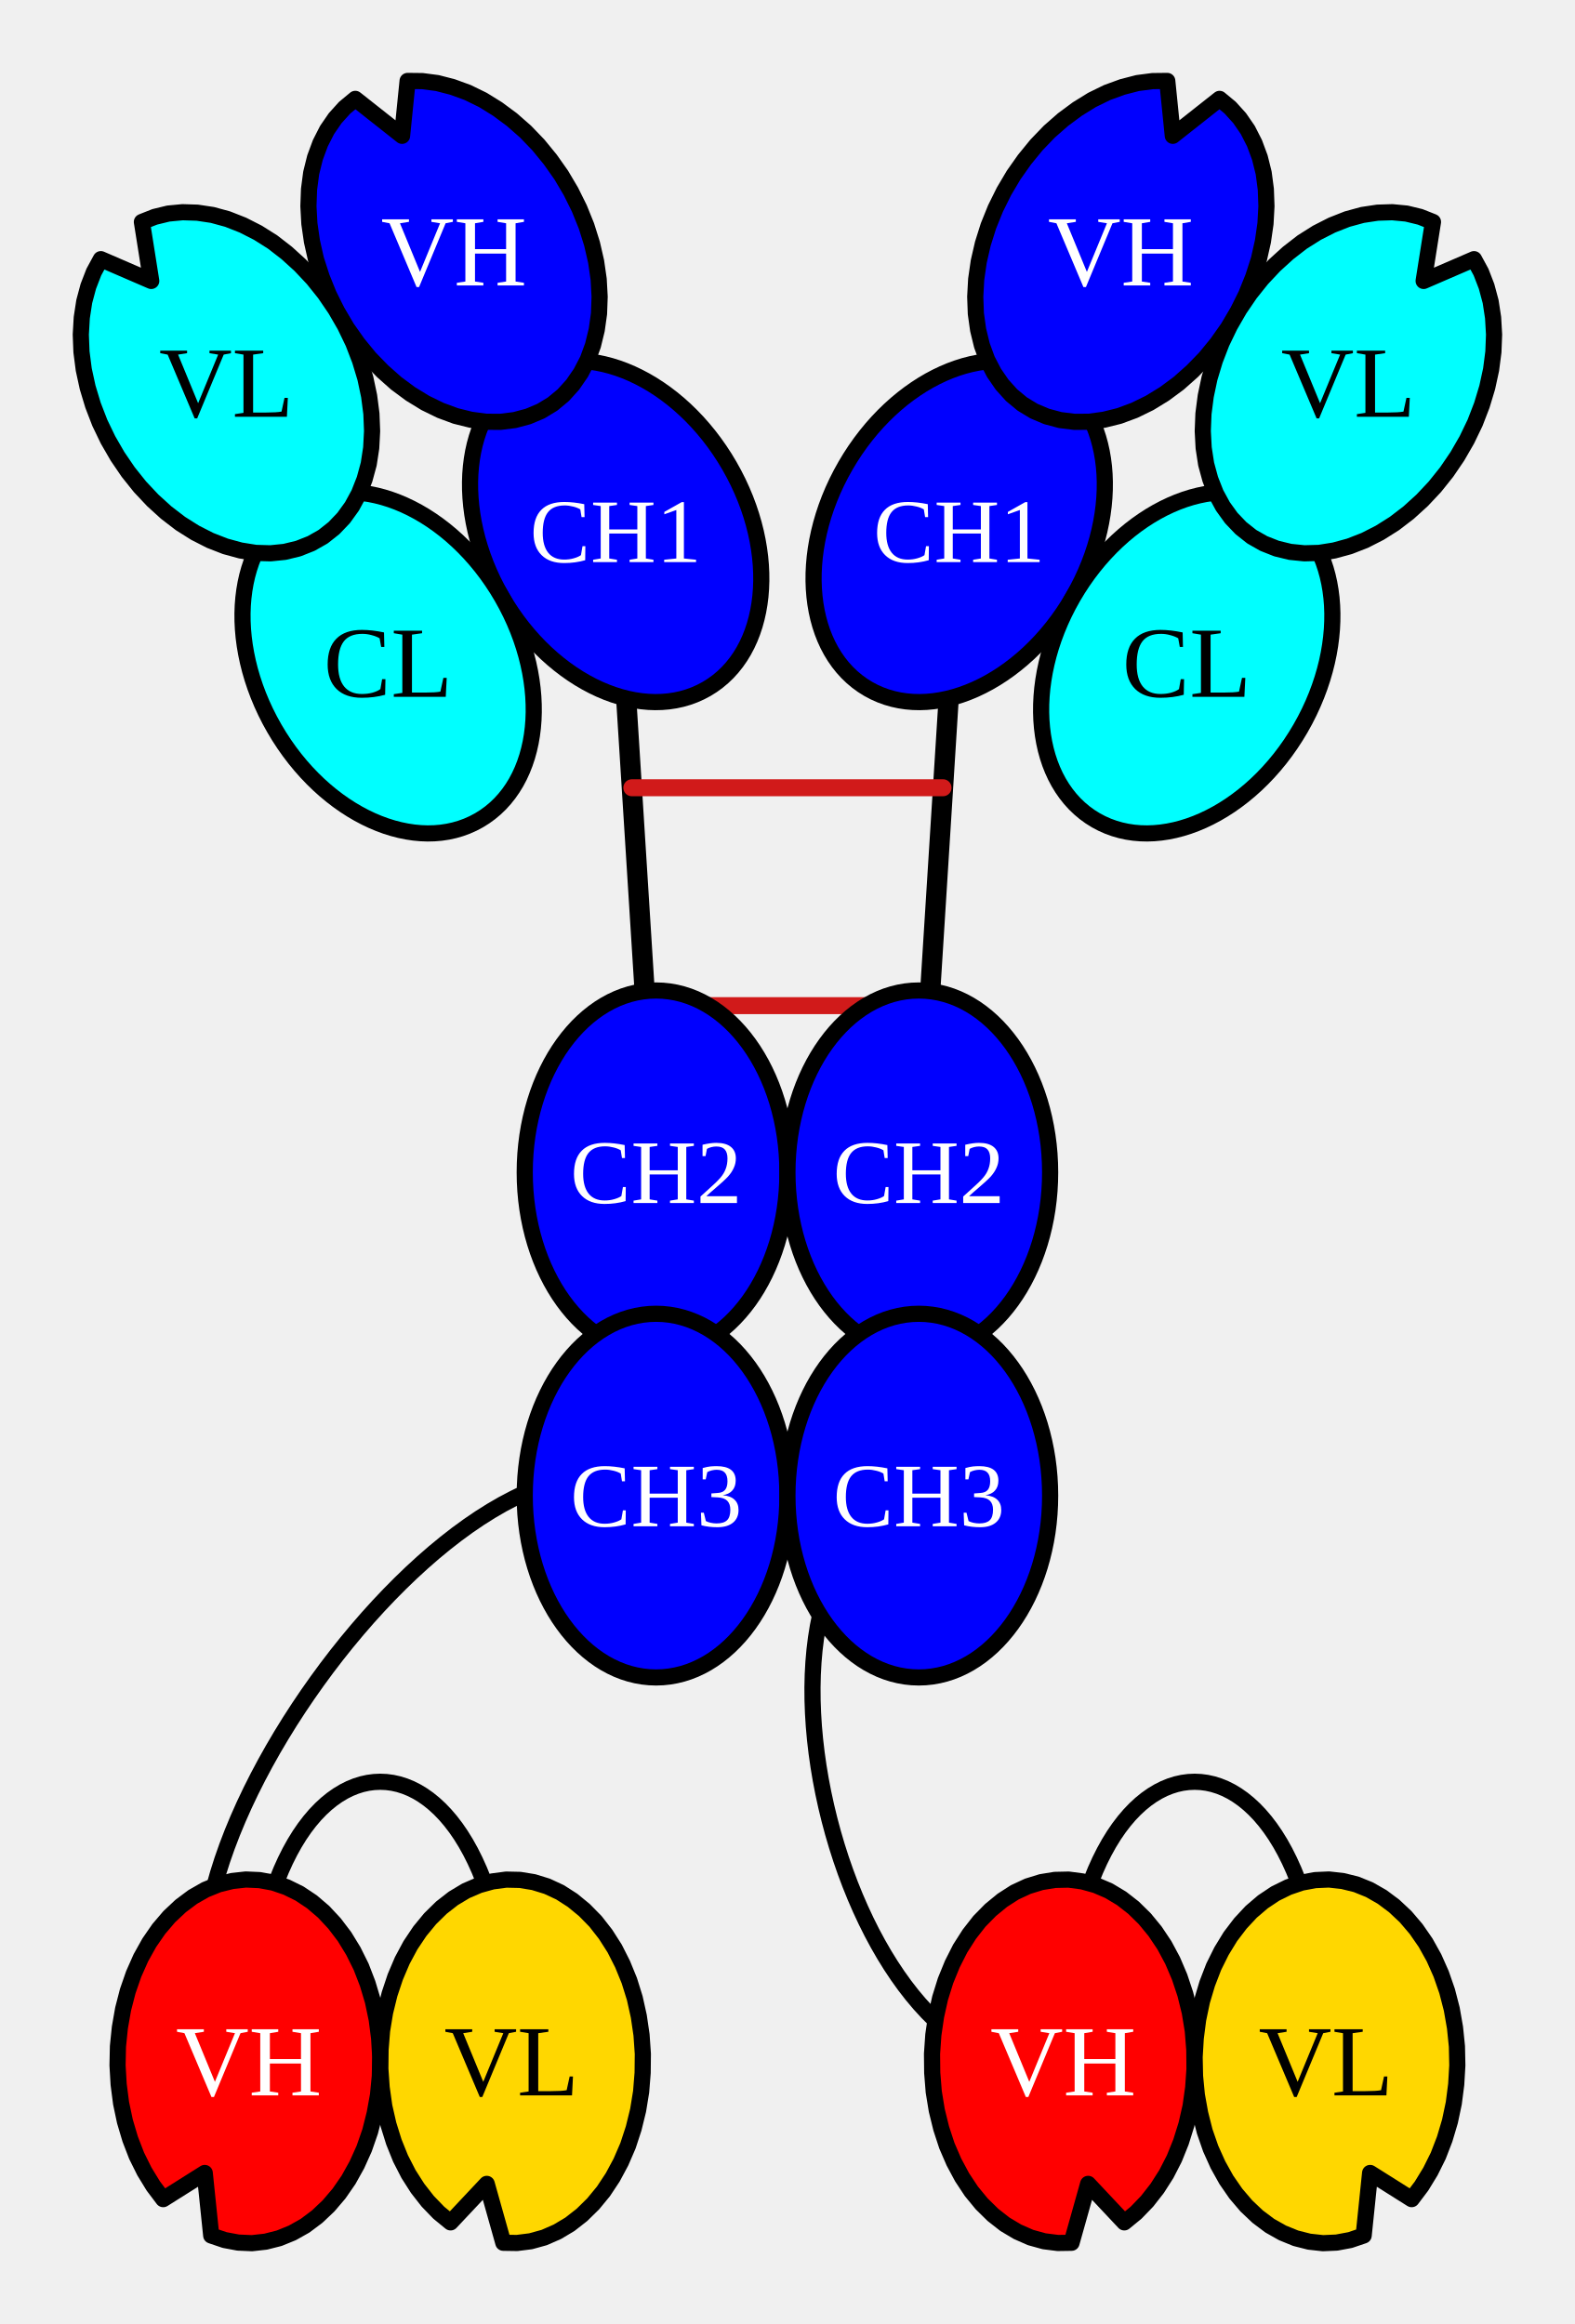
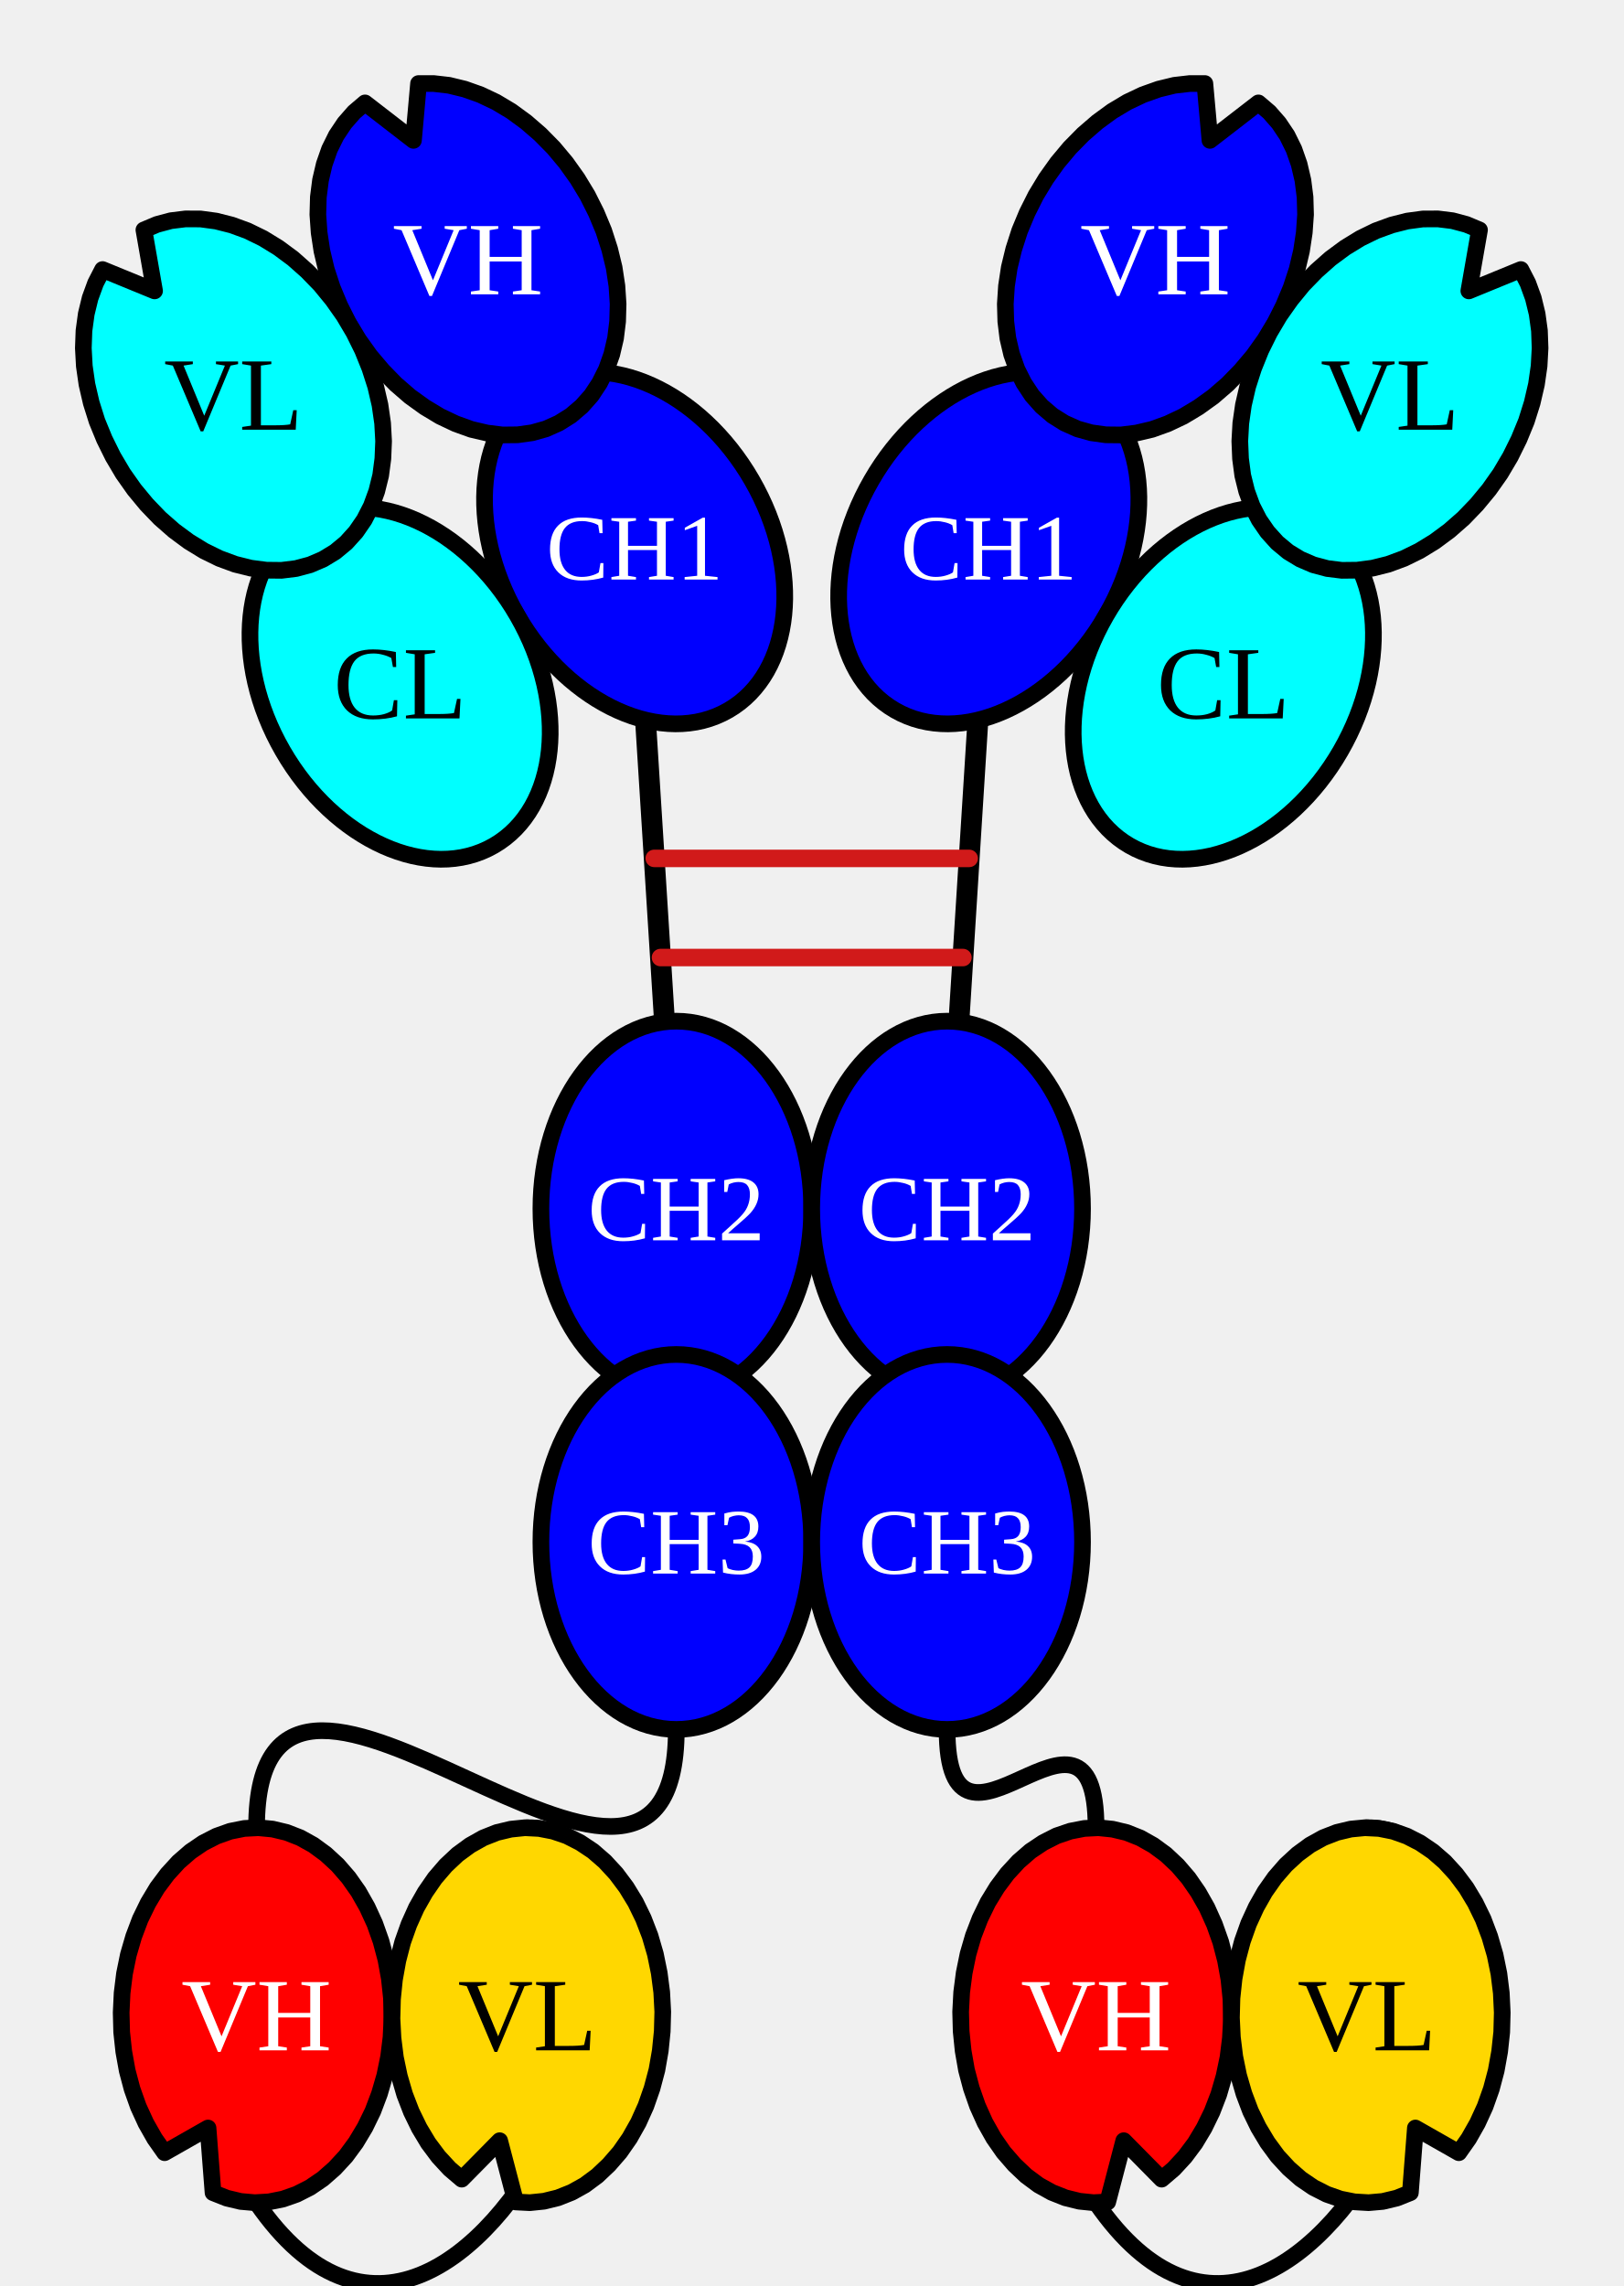
- <svg xmlns="http://www.w3.org/2000/svg" width="233.79" height="345.07" viewBox="0 0 233.79 345.07">
+ <svg xmlns="http://www.w3.org/2000/svg" width="233.79" height="329.23" viewBox="0 0 233.79 329.23">
  <g transform="translate(116.9,123.07) scale(1.5)">
    <line x1="-17" y1="-29.44" x2="-13" y2="34" stroke="#000000" stroke-width="2" stroke-linecap="round" />
    <line x1="17" y1="-29.44" x2="13" y2="34" stroke="#000000" stroke-width="2" stroke-linecap="round" />
-     <path d="M -13 66 C -30.86 53.15 -71.16 109.15 -53.3 122" fill="none" stroke="#000000" stroke-width="1.6" stroke-linecap="round" />
-     <path d="M -53.3 122 C -53.3 85.1 -27.3 85.1 -27.3 122" fill="none" stroke="#000000" stroke-width="1.6" stroke-linecap="round" />
-     <path d="M 13 66 C -8.32 71.44 5.98 127.44 27.3 122" fill="none" stroke="#000000" stroke-width="1.6" stroke-linecap="round" />
-     <path d="M 27.3 122 C 27.3 85.1 53.3 85.1 53.3 122" fill="none" stroke="#000000" stroke-width="1.6" stroke-linecap="round" />
-     <line x1="-15.4" y1="-4.07" x2="15.4" y2="-4.07" stroke="#D11A1A" stroke-width="1.68" stroke-linecap="round" />
-     <line x1="-14.04" y1="17.5" x2="14.04" y2="17.5" stroke="#D11A1A" stroke-width="1.68" stroke-linecap="round" />
+     <path d="M -13 84 C -13 111.89 -53.3 65.55 -53.3 93.44" fill="none" stroke="#000000" stroke-width="1.6" stroke-linecap="round" />
+     <path d="M -53.3 129.44 C -32.68 159.29 -6.68 93.37 -27.3 93.44" fill="none" stroke="#000000" stroke-width="1.6" stroke-linecap="round" />
+     <path d="M 13 84 C 13 99.93 27.3 77.52 27.3 93.44" fill="none" stroke="#000000" stroke-width="1.6" stroke-linecap="round" />
+     <path d="M 27.3 129.44 C 47.92 159.29 73.92 93.37 53.3 93.44" fill="none" stroke="#000000" stroke-width="1.6" stroke-linecap="round" />
+     <line x1="-15.12" y1="0.37" x2="15.12" y2="0.37" stroke="#D11A1A" stroke-width="1.68" stroke-linecap="round" />
+     <line x1="-14.52" y1="9.89" x2="14.52" y2="9.89" stroke="#D11A1A" stroke-width="1.68" stroke-linecap="round" />
    <g transform="translate(-13,34) rotate(0)">
      <ellipse rx="13" ry="18" fill="#0000FF" stroke="#000000" stroke-width="1.6" />
      <text x="0" y="0" font-size="9" font-family="'Times New Roman', Times, serif" fill="#FFFFFF" text-anchor="middle" dominant-baseline="central" transform="rotate(0 0 0)">CH2</text>
    </g>
    <g transform="translate(13,34) rotate(0)">
      <ellipse rx="13" ry="18" fill="#0000FF" stroke="#000000" stroke-width="1.6" />
      <text x="0" y="0" font-size="9" font-family="'Times New Roman', Times, serif" fill="#FFFFFF" text-anchor="middle" dominant-baseline="central" transform="rotate(0 0 0)">CH2</text>
    </g>
    <g transform="translate(-13,66) rotate(0)">
      <ellipse rx="13" ry="18" fill="#0000FF" stroke="#000000" stroke-width="1.6" />
      <text x="0" y="0" font-size="9" font-family="'Times New Roman', Times, serif" fill="#FFFFFF" text-anchor="middle" dominant-baseline="central" transform="rotate(0 0 0)">CH3</text>
    </g>
    <g transform="translate(13,66) rotate(0)">
      <ellipse rx="13" ry="18" fill="#0000FF" stroke="#000000" stroke-width="1.6" />
      <text x="0" y="0" font-size="9" font-family="'Times New Roman', Times, serif" fill="#FFFFFF" text-anchor="middle" dominant-baseline="central" transform="rotate(0 0 0)">CH3</text>
    </g>
-     <g transform="translate(-53.3,122) rotate(0)">
-       <path d="M -8.48 13.64 L -9.46 12.34 L -10.34 10.9 L -11.11 9.35 L -11.75 7.69 L -12.27 5.94 L -12.65 4.14 L -12.89 2.28 L -13 0.4 L -12.96 -1.48 L -12.77 -3.34 L -12.45 -5.17 L -11.99 -6.95 L -11.4 -8.65 L -10.69 -10.25 L -9.86 -11.74 L -8.92 -13.1 L -7.88 -14.32 L -6.75 -15.38 L -5.56 -16.27 L -4.3 -16.99 L -2.99 -17.52 L -1.65 -17.85 L -0.3 -18 L 1.06 -17.94 L 2.41 -17.69 L 3.73 -17.24 L 5.01 -16.61 L 6.24 -15.79 L 7.4 -14.8 L 8.47 -13.65 L 9.46 -12.35 L 10.34 -10.91 L 11.11 -9.36 L 11.75 -7.7 L 12.27 -5.96 L 12.65 -4.15 L 12.89 -2.29 L 13 -0.42 L 12.96 1.47 L 12.78 3.33 L 12.45 5.16 L 12 6.94 L 11.41 8.64 L 10.69 10.24 L 9.86 11.73 L 8.92 13.09 L 7.88 14.31 L 6.76 15.37 L 5.56 16.27 L 4.3 16.98 L 3 17.51 L 1.66 17.85 L 0.3 18 L -1.06 17.94 L -2.4 17.69 L -3.73 17.24 L -4.37 11.05 Z" fill="#FF0000" stroke="#000000" stroke-width="1.6" stroke-linejoin="round" />
+     <g transform="translate(-53.3,111.44) rotate(0)">
+       <path d="M -8.83 13.2 L -9.78 11.85 L -10.62 10.37 L -11.35 8.78 L -11.95 7.09 L -12.42 5.32 L -12.75 3.49 L -12.95 1.63 L -13 -0.25 L -12.91 -2.13 L -12.68 -3.99 L -12.31 -5.8 L -11.8 -7.55 L -11.17 -9.22 L -10.41 -10.78 L -9.54 -12.23 L -8.56 -13.54 L -7.49 -14.71 L -6.34 -15.71 L -5.12 -16.54 L -3.85 -17.19 L -2.53 -17.66 L -1.18 -17.93 L 0.18 -18 L 1.54 -17.87 L 2.88 -17.55 L 4.19 -17.04 L 5.45 -16.34 L 6.65 -15.46 L 7.78 -14.42 L 8.83 -13.21 L 9.78 -11.86 L 10.62 -10.38 L 11.35 -8.79 L 11.95 -7.1 L 12.42 -5.33 L 12.75 -3.51 L 12.95 -1.64 L 13 0.24 L 12.91 2.12 L 12.68 3.98 L 12.31 5.79 L 11.8 7.54 L 11.17 9.21 L 10.41 10.77 L 9.54 12.22 L 8.57 13.54 L 7.5 14.7 L 6.35 15.71 L 5.13 16.54 L 3.85 17.19 L 2.54 17.65 L 1.19 17.92 L -0.17 18 L -1.53 17.88 L -2.87 17.56 L -4.18 17.04 L -4.66 10.83 Z" fill="#FF0000" stroke="#000000" stroke-width="1.6" stroke-linejoin="round" />
      <text x="0" y="0" font-size="10" font-family="'Times New Roman', Times, serif" fill="#FFFFFF" text-anchor="middle" dominant-baseline="central" transform="rotate(0 0 0)">VH</text>
    </g>
-     <g transform="translate(-27.3,122) rotate(0)">
-       <path d="M -6.04 15.94 L -7.21 14.98 L -8.3 13.85 L -9.3 12.57 L -10.2 11.16 L -10.99 9.62 L -11.65 7.98 L -12.19 6.25 L -12.6 4.45 L -12.86 2.6 L -12.99 0.73 L -12.97 -1.15 L -12.82 -3.03 L -12.52 -4.86 L -12.08 -6.65 L -11.51 -8.36 L -10.82 -9.98 L -10.01 -11.49 L -9.08 -12.88 L -8.06 -14.12 L -6.95 -15.21 L -5.77 -16.13 L -4.52 -16.88 L -3.22 -17.44 L -1.89 -17.81 L -0.53 -17.99 L 0.83 -17.96 L 2.18 -17.74 L 3.51 -17.33 L 4.8 -16.73 L 6.03 -15.94 L 7.2 -14.98 L 8.3 -13.86 L 9.3 -12.58 L 10.2 -11.17 L 10.98 -9.63 L 11.65 -7.99 L 12.19 -6.26 L 12.59 -4.46 L 12.86 -2.62 L 12.99 -0.74 L 12.97 1.14 L 12.82 3.01 L 12.52 4.85 L 12.08 6.64 L 11.52 8.35 L 10.82 9.97 L 10.01 11.48 L 9.09 12.87 L 8.07 14.11 L 6.96 15.2 L 5.77 16.13 L 4.53 16.87 L 3.23 17.44 L 1.89 17.81 L 0.54 17.98 L -0.82 17.96 L -2.46 12.13 Z" fill="#FFD700" stroke="#000000" stroke-width="1.6" stroke-linejoin="round" />
+     <g transform="translate(-27.3,111.44) rotate(0)">
+       <path d="M -6.3 15.74 L -7.46 14.75 L -8.53 13.59 L -9.51 12.28 L -10.38 10.83 L -11.14 9.27 L -11.78 7.61 L -12.29 5.86 L -12.67 4.05 L -12.9 2.2 L -13 0.32 L -12.95 -1.56 L -12.76 -3.43 L -12.43 -5.26 L -11.97 -7.03 L -11.37 -8.72 L -10.65 -10.32 L -9.81 -11.8 L -8.87 -13.16 L -7.83 -14.37 L -6.7 -15.43 L -5.5 -16.31 L -4.24 -17.02 L -2.93 -17.54 L -1.59 -17.86 L -0.23 -18 L 1.13 -17.93 L 2.47 -17.67 L 3.79 -17.22 L 5.07 -16.57 L 6.3 -15.75 L 7.45 -14.75 L 8.52 -13.59 L 9.5 -12.28 L 10.38 -10.84 L 11.14 -9.28 L 11.78 -7.62 L 12.29 -5.87 L 12.66 -4.06 L 12.9 -2.21 L 13 -0.33 L 12.95 1.55 L 12.76 3.42 L 12.44 5.25 L 11.97 7.02 L 11.38 8.71 L 10.66 10.31 L 9.82 11.8 L 8.88 13.15 L 7.83 14.36 L 6.71 15.42 L 5.51 16.31 L 4.25 17.01 L 2.94 17.53 L 1.6 17.86 L 0.24 18 L -1.12 17.93 L -2.66 12.05 Z" fill="#FFD700" stroke="#000000" stroke-width="1.6" stroke-linejoin="round" />
      <text x="0" y="0" font-size="10" font-family="'Times New Roman', Times, serif" fill="#000000" text-anchor="middle" dominant-baseline="central" transform="rotate(0 0 0)">VL</text>
    </g>
-     <g transform="translate(27.3,122) rotate(0)">
-       <path d="M 0.82 17.96 L -0.54 17.98 L -1.89 17.81 L -3.23 17.44 L -4.53 16.87 L -5.77 16.13 L -6.96 15.2 L -8.07 14.11 L -9.09 12.87 L -10.01 11.48 L -10.82 9.97 L -11.52 8.35 L -12.08 6.64 L -12.52 4.85 L -12.82 3.01 L -12.97 1.14 L -12.99 -0.74 L -12.86 -2.62 L -12.59 -4.46 L -12.19 -6.26 L -11.65 -7.99 L -10.98 -9.63 L -10.2 -11.17 L -9.3 -12.58 L -8.3 -13.86 L -7.2 -14.98 L -6.03 -15.94 L -4.8 -16.73 L -3.51 -17.33 L -2.18 -17.74 L -0.83 -17.96 L 0.53 -17.99 L 1.89 -17.81 L 3.22 -17.44 L 4.52 -16.88 L 5.77 -16.13 L 6.95 -15.21 L 8.06 -14.12 L 9.08 -12.88 L 10.01 -11.49 L 10.82 -9.98 L 11.51 -8.36 L 12.08 -6.65 L 12.52 -4.86 L 12.82 -3.03 L 12.97 -1.15 L 12.99 0.73 L 12.86 2.6 L 12.6 4.45 L 12.19 6.25 L 11.65 7.98 L 10.99 9.62 L 10.2 11.16 L 9.3 12.57 L 8.3 13.85 L 7.21 14.98 L 6.04 15.94 L 2.46 12.13 Z" fill="#FF0000" stroke="#000000" stroke-width="1.6" stroke-linejoin="round" />
+     <g transform="translate(27.3,111.44) rotate(0)">
+       <path d="M 1.12 17.93 L -0.24 18 L -1.6 17.86 L -2.94 17.53 L -4.25 17.01 L -5.51 16.31 L -6.71 15.42 L -7.83 14.36 L -8.88 13.15 L -9.82 11.8 L -10.66 10.31 L -11.38 8.71 L -11.97 7.02 L -12.44 5.25 L -12.76 3.42 L -12.95 1.55 L -13 -0.33 L -12.9 -2.21 L -12.66 -4.06 L -12.29 -5.87 L -11.78 -7.62 L -11.14 -9.28 L -10.38 -10.84 L -9.5 -12.28 L -8.52 -13.59 L -7.45 -14.75 L -6.3 -15.75 L -5.07 -16.57 L -3.79 -17.22 L -2.47 -17.67 L -1.13 -17.93 L 0.23 -18 L 1.59 -17.86 L 2.93 -17.54 L 4.24 -17.02 L 5.5 -16.31 L 6.7 -15.43 L 7.83 -14.37 L 8.87 -13.16 L 9.81 -11.8 L 10.65 -10.32 L 11.37 -8.72 L 11.97 -7.03 L 12.43 -5.26 L 12.76 -3.43 L 12.95 -1.56 L 13 0.32 L 12.9 2.2 L 12.67 4.05 L 12.29 5.86 L 11.78 7.61 L 11.14 9.27 L 10.38 10.83 L 9.51 12.28 L 8.53 13.59 L 7.46 14.75 L 6.3 15.74 L 2.66 12.05 Z" fill="#FF0000" stroke="#000000" stroke-width="1.6" stroke-linejoin="round" />
      <text x="0" y="0" font-size="10" font-family="'Times New Roman', Times, serif" fill="#FFFFFF" text-anchor="middle" dominant-baseline="central" transform="rotate(0 0 0)">VH</text>
    </g>
-     <g transform="translate(53.3,122) rotate(0)">
-       <path d="M 3.73 17.24 L 2.4 17.69 L 1.06 17.94 L -0.3 18 L -1.66 17.85 L -3 17.51 L -4.3 16.98 L -5.56 16.27 L -6.76 15.37 L -7.88 14.31 L -8.92 13.09 L -9.86 11.73 L -10.69 10.24 L -11.41 8.64 L -12 6.94 L -12.45 5.16 L -12.78 3.33 L -12.96 1.47 L -13 -0.42 L -12.89 -2.29 L -12.65 -4.15 L -12.27 -5.96 L -11.75 -7.7 L -11.11 -9.36 L -10.34 -10.91 L -9.46 -12.35 L -8.47 -13.65 L -7.4 -14.8 L -6.24 -15.79 L -5.01 -16.61 L -3.73 -17.24 L -2.41 -17.69 L -1.06 -17.94 L 0.3 -18 L 1.65 -17.85 L 2.99 -17.52 L 4.3 -16.99 L 5.56 -16.27 L 6.75 -15.38 L 7.88 -14.32 L 8.92 -13.1 L 9.86 -11.74 L 10.69 -10.25 L 11.4 -8.65 L 11.99 -6.95 L 12.45 -5.17 L 12.77 -3.34 L 12.96 -1.48 L 13 0.4 L 12.89 2.28 L 12.65 4.14 L 12.27 5.94 L 11.75 7.69 L 11.11 9.35 L 10.34 10.9 L 9.46 12.34 L 8.48 13.64 L 4.37 11.05 Z" fill="#FFD700" stroke="#000000" stroke-width="1.6" stroke-linejoin="round" />
+     <g transform="translate(53.3,111.44) rotate(0)">
+       <path d="M 4.18 17.04 L 2.87 17.56 L 1.53 17.88 L 0.17 18 L -1.19 17.92 L -2.54 17.65 L -3.85 17.19 L -5.13 16.54 L -6.35 15.71 L -7.5 14.7 L -8.57 13.54 L -9.54 12.22 L -10.41 10.77 L -11.17 9.21 L -11.8 7.54 L -12.31 5.79 L -12.68 3.98 L -12.91 2.12 L -13 0.24 L -12.95 -1.64 L -12.75 -3.51 L -12.42 -5.33 L -11.95 -7.1 L -11.35 -8.79 L -10.62 -10.38 L -9.78 -11.86 L -8.83 -13.21 L -7.78 -14.42 L -6.65 -15.46 L -5.45 -16.34 L -4.19 -17.04 L -2.88 -17.55 L -1.54 -17.87 L -0.18 -18 L 1.18 -17.93 L 2.53 -17.66 L 3.85 -17.19 L 5.12 -16.54 L 6.34 -15.71 L 7.49 -14.71 L 8.56 -13.54 L 9.54 -12.23 L 10.41 -10.78 L 11.17 -9.22 L 11.8 -7.55 L 12.31 -5.8 L 12.68 -3.99 L 12.91 -2.13 L 13 -0.25 L 12.95 1.63 L 12.75 3.49 L 12.42 5.32 L 11.95 7.09 L 11.35 8.78 L 10.62 10.37 L 9.78 11.85 L 8.83 13.2 L 4.66 10.83 Z" fill="#FFD700" stroke="#000000" stroke-width="1.6" stroke-linejoin="round" />
      <text x="0" y="0" font-size="10" font-family="'Times New Roman', Times, serif" fill="#000000" text-anchor="middle" dominant-baseline="central" transform="rotate(0 0 0)">VL</text>
    </g>
    <g transform="translate(-17,-29.44) rotate(-30)">
      <ellipse rx="13" ry="18" fill="#0000FF" stroke="#000000" stroke-width="1.6" />
      <text x="0" y="0" font-size="9" font-family="'Times New Roman', Times, serif" fill="#FFFFFF" text-anchor="middle" dominant-baseline="central" transform="rotate(30 0 0)">CH1</text>
    </g>
    <g transform="translate(-39.52,-16.44) rotate(-30)">
      <ellipse rx="13" ry="18" fill="#00FFFF" stroke="#000000" stroke-width="1.6" />
      <text x="0" y="0" font-size="10" font-family="'Times New Roman', Times, serif" fill="#000000" text-anchor="middle" dominant-baseline="central" transform="rotate(30 0 0)">CL</text>
    </g>
    <g transform="translate(-33,-57.16) rotate(-30)">
-       <path d="M 4.46 -16.91 L 5.71 -16.17 L 6.9 -15.26 L 8.01 -14.17 L 9.04 -12.94 L 9.97 -11.56 L 10.78 -10.05 L 11.48 -8.44 L 12.06 -6.73 L 12.5 -4.95 L 12.8 -3.11 L 12.97 -1.24 L 12.99 0.64 L 12.87 2.52 L 12.61 4.37 L 12.21 6.17 L 11.68 7.9 L 11.02 9.55 L 10.24 11.09 L 9.35 12.51 L 8.35 13.79 L 7.26 14.93 L 6.1 15.9 L 4.86 16.69 L 3.58 17.3 L 2.25 17.73 L 0.9 17.96 L -0.46 17.99 L -1.81 17.82 L -3.15 17.46 L -4.45 16.91 L -5.7 16.18 L -6.89 15.26 L -8.01 14.18 L -9.03 12.95 L -9.96 11.57 L -10.78 10.06 L -11.48 8.45 L -12.05 6.74 L -12.5 4.96 L -12.8 3.12 L -12.97 1.25 L -12.99 -0.63 L -12.87 -2.51 L -12.61 -4.35 L -12.22 -6.16 L -11.68 -7.89 L -11.02 -9.54 L -10.24 -11.08 L -9.35 -12.5 L -8.36 -13.79 L -7.27 -14.92 L -6.1 -15.89 L -4.87 -16.69 L -3.59 -17.3 L -2.26 -17.73 L -0.91 -17.96 L 1.27 -12.48 Z" fill="#0000FF" stroke="#000000" stroke-width="1.6" stroke-linejoin="round" />
+       <path d="M 4.32 -16.98 L 5.57 -16.26 L 6.77 -15.37 L 7.89 -14.3 L 8.93 -13.08 L 9.87 -11.72 L 10.7 -10.23 L 11.41 -8.62 L 12 -6.92 L 12.46 -5.15 L 12.78 -3.32 L 12.96 -1.45 L 13 0.43 L 12.89 2.31 L 12.65 4.16 L 12.26 5.97 L 11.75 7.71 L 11.1 9.37 L 10.33 10.93 L 9.45 12.36 L 8.47 13.66 L 7.39 14.81 L 6.23 15.8 L 5 16.61 L 3.72 17.25 L 2.4 17.69 L 1.05 17.94 L -0.31 17.99 L -1.67 17.85 L -3 17.51 L -4.31 16.98 L -5.57 16.27 L -6.76 15.37 L -7.89 14.31 L -8.92 13.09 L -9.86 11.73 L -10.69 10.23 L -11.41 8.63 L -12 6.93 L -12.45 5.16 L -12.78 3.33 L -12.96 1.46 L -13 -0.42 L -12.89 -2.3 L -12.65 -4.15 L -12.27 -5.96 L -11.75 -7.7 L -11.1 -9.36 L -10.34 -10.92 L -9.46 -12.35 L -8.47 -13.65 L -7.39 -14.8 L -6.24 -15.79 L -5.01 -16.61 L -3.73 -17.24 L -2.41 -17.69 L -1.06 -17.94 L 1.17 -12.5 Z" fill="#0000FF" stroke="#000000" stroke-width="1.6" stroke-linejoin="round" />
      <text x="0" y="0" font-size="10" font-family="'Times New Roman', Times, serif" fill="#FFFFFF" text-anchor="middle" dominant-baseline="central" transform="rotate(30 0 0)">VH</text>
    </g>
    <g transform="translate(-55.52,-44.16) rotate(-30)">
-       <path d="M 0.71 -17.97 L 2.06 -17.77 L 3.39 -17.38 L 4.68 -16.79 L 5.92 -16.02 L 7.1 -15.08 L 8.2 -13.97 L 9.21 -12.7 L 10.12 -11.3 L 10.92 -9.78 L 11.59 -8.14 L 12.14 -6.42 L 12.56 -4.63 L 12.84 -2.79 L 12.98 -0.91 L 12.98 0.97 L 12.84 2.85 L 12.55 4.69 L 12.13 6.48 L 11.57 8.2 L 10.89 9.83 L 10.09 11.35 L 9.18 12.75 L 8.17 14.01 L 7.06 15.11 L 5.88 16.05 L 4.64 16.81 L 3.35 17.39 L 2.02 17.78 L 0.66 17.98 L -0.7 17.97 L -2.05 17.77 L -3.38 17.38 L -4.67 16.8 L -5.92 16.03 L -7.09 15.08 L -8.19 13.97 L -9.2 12.71 L -10.11 11.31 L -10.91 9.79 L -11.59 8.15 L -12.14 6.43 L -12.56 4.64 L -12.84 2.8 L -12.98 0.92 L -12.98 -0.96 L -12.84 -2.83 L -12.55 -4.68 L -12.13 -6.47 L -11.58 -8.19 L -10.9 -9.82 L -10.1 -11.34 L -9.18 -12.74 L -8.17 -14 L -7.07 -15.1 L -5.89 -16.05 L -4.65 -16.81 L -1.41 -12.45 Z" fill="#00FFFF" stroke="#000000" stroke-width="1.6" stroke-linejoin="round" />
+       <path d="M 0.46 -17.99 L 1.81 -17.82 L 3.15 -17.46 L 4.45 -16.91 L 5.7 -16.18 L 6.89 -15.26 L 8 -14.18 L 9.03 -12.95 L 9.96 -11.57 L 10.78 -10.06 L 11.48 -8.45 L 12.05 -6.74 L 12.5 -4.96 L 12.8 -3.13 L 12.97 -1.26 L 12.99 0.63 L 12.87 2.5 L 12.61 4.35 L 12.22 6.15 L 11.69 7.89 L 11.03 9.54 L 10.25 11.08 L 9.35 12.5 L 8.36 13.79 L 7.27 14.92 L 6.11 15.89 L 4.87 16.69 L 3.59 17.3 L 2.26 17.73 L 0.91 17.96 L -0.45 17.99 L -1.8 17.83 L -3.14 17.47 L -4.44 16.92 L -5.69 16.18 L -6.88 15.27 L -8 14.19 L -9.03 12.95 L -9.95 11.58 L -10.77 10.07 L -11.47 8.46 L -12.05 6.75 L -12.49 4.97 L -12.8 3.14 L -12.97 1.27 L -12.99 -0.62 L -12.87 -2.49 L -12.62 -4.34 L -12.22 -6.14 L -11.69 -7.88 L -11.03 -9.53 L -10.25 -11.07 L -9.36 -12.49 L -8.36 -13.78 L -7.28 -14.91 L -6.11 -15.89 L -4.88 -16.68 L -1.58 -12.41 Z" fill="#00FFFF" stroke="#000000" stroke-width="1.6" stroke-linejoin="round" />
      <text x="0" y="0" font-size="10" font-family="'Times New Roman', Times, serif" fill="#000000" text-anchor="middle" dominant-baseline="central" transform="rotate(30 0 0)">VL</text>
    </g>
    <g transform="translate(17,-29.44) rotate(30)">
      <ellipse rx="13" ry="18" fill="#0000FF" stroke="#000000" stroke-width="1.6" />
      <text x="0" y="0" font-size="9" font-family="'Times New Roman', Times, serif" fill="#FFFFFF" text-anchor="middle" dominant-baseline="central" transform="rotate(-30 0 0)">CH1</text>
    </g>
    <g transform="translate(39.52,-16.44) rotate(30)">
      <ellipse rx="13" ry="18" fill="#00FFFF" stroke="#000000" stroke-width="1.6" />
      <text x="0" y="0" font-size="10" font-family="'Times New Roman', Times, serif" fill="#000000" text-anchor="middle" dominant-baseline="central" transform="rotate(-30 0 0)">CL</text>
    </g>
    <g transform="translate(33,-57.16) rotate(30)">
-       <path d="M 0.91 -17.96 L 2.26 -17.73 L 3.59 -17.3 L 4.87 -16.69 L 6.1 -15.89 L 7.27 -14.92 L 8.36 -13.79 L 9.35 -12.5 L 10.24 -11.08 L 11.02 -9.54 L 11.68 -7.89 L 12.22 -6.16 L 12.61 -4.35 L 12.87 -2.51 L 12.99 -0.63 L 12.97 1.25 L 12.8 3.12 L 12.5 4.96 L 12.05 6.74 L 11.48 8.45 L 10.78 10.06 L 9.96 11.57 L 9.03 12.95 L 8.01 14.18 L 6.89 15.26 L 5.7 16.18 L 4.45 16.91 L 3.15 17.46 L 1.81 17.82 L 0.46 17.99 L -0.9 17.96 L -2.25 17.73 L -3.58 17.3 L -4.86 16.69 L -6.1 15.9 L -7.26 14.93 L -8.35 13.79 L -9.35 12.51 L -10.24 11.09 L -11.02 9.55 L -11.68 7.9 L -12.21 6.17 L -12.61 4.37 L -12.87 2.52 L -12.99 0.64 L -12.97 -1.24 L -12.8 -3.11 L -12.5 -4.95 L -12.06 -6.73 L -11.48 -8.44 L -10.78 -10.05 L -9.97 -11.56 L -9.04 -12.94 L -8.01 -14.17 L -6.9 -15.26 L -5.71 -16.17 L -4.46 -16.91 L -1.27 -12.48 Z" fill="#0000FF" stroke="#000000" stroke-width="1.6" stroke-linejoin="round" />
+       <path d="M 1.06 -17.94 L 2.41 -17.69 L 3.73 -17.24 L 5.01 -16.61 L 6.24 -15.79 L 7.39 -14.8 L 8.47 -13.65 L 9.46 -12.35 L 10.34 -10.92 L 11.1 -9.36 L 11.75 -7.7 L 12.27 -5.96 L 12.65 -4.15 L 12.89 -2.3 L 13 -0.42 L 12.96 1.46 L 12.78 3.33 L 12.45 5.16 L 12 6.93 L 11.41 8.63 L 10.69 10.23 L 9.86 11.73 L 8.92 13.09 L 7.89 14.31 L 6.76 15.37 L 5.57 16.27 L 4.31 16.98 L 3 17.51 L 1.67 17.85 L 0.31 17.99 L -1.05 17.94 L -2.4 17.69 L -3.72 17.25 L -5 16.61 L -6.23 15.8 L -7.39 14.81 L -8.47 13.66 L -9.45 12.36 L -10.33 10.93 L -11.1 9.37 L -11.75 7.71 L -12.26 5.97 L -12.65 4.16 L -12.89 2.31 L -13 0.43 L -12.96 -1.45 L -12.78 -3.32 L -12.46 -5.15 L -12 -6.92 L -11.41 -8.62 L -10.7 -10.23 L -9.87 -11.72 L -8.93 -13.08 L -7.89 -14.3 L -6.77 -15.37 L -5.57 -16.26 L -4.32 -16.98 L -1.17 -12.5 Z" fill="#0000FF" stroke="#000000" stroke-width="1.6" stroke-linejoin="round" />
      <text x="0" y="0" font-size="10" font-family="'Times New Roman', Times, serif" fill="#FFFFFF" text-anchor="middle" dominant-baseline="central" transform="rotate(-30 0 0)">VH</text>
    </g>
    <g transform="translate(55.52,-44.16) rotate(30)">
-       <path d="M 4.65 -16.81 L 5.89 -16.05 L 7.07 -15.1 L 8.17 -14 L 9.18 -12.74 L 10.1 -11.34 L 10.9 -9.82 L 11.58 -8.19 L 12.13 -6.47 L 12.55 -4.68 L 12.84 -2.83 L 12.98 -0.96 L 12.98 0.92 L 12.84 2.8 L 12.56 4.64 L 12.14 6.43 L 11.59 8.15 L 10.91 9.79 L 10.11 11.31 L 9.2 12.71 L 8.19 13.97 L 7.09 15.08 L 5.92 16.03 L 4.67 16.8 L 3.38 17.38 L 2.05 17.77 L 0.7 17.97 L -0.66 17.98 L -2.02 17.78 L -3.35 17.39 L -4.64 16.81 L -5.88 16.05 L -7.06 15.11 L -8.17 14.01 L -9.18 12.75 L -10.09 11.35 L -10.89 9.83 L -11.57 8.2 L -12.13 6.48 L -12.55 4.69 L -12.84 2.85 L -12.98 0.97 L -12.98 -0.91 L -12.84 -2.79 L -12.56 -4.63 L -12.14 -6.42 L -11.59 -8.14 L -10.92 -9.78 L -10.12 -11.3 L -9.21 -12.7 L -8.2 -13.97 L -7.1 -15.08 L -5.92 -16.02 L -4.68 -16.79 L -3.39 -17.38 L -2.06 -17.77 L -0.71 -17.97 L 1.41 -12.45 Z" fill="#00FFFF" stroke="#000000" stroke-width="1.6" stroke-linejoin="round" />
+       <path d="M 4.88 -16.68 L 6.11 -15.89 L 7.28 -14.91 L 8.36 -13.78 L 9.36 -12.49 L 10.25 -11.07 L 11.03 -9.53 L 11.69 -7.88 L 12.22 -6.14 L 12.62 -4.34 L 12.87 -2.49 L 12.99 -0.62 L 12.97 1.27 L 12.8 3.14 L 12.49 4.97 L 12.05 6.75 L 11.47 8.46 L 10.77 10.07 L 9.95 11.58 L 9.03 12.95 L 8 14.19 L 6.88 15.27 L 5.69 16.18 L 4.44 16.92 L 3.14 17.47 L 1.8 17.83 L 0.45 17.99 L -0.91 17.96 L -2.26 17.73 L -3.59 17.3 L -4.87 16.69 L -6.11 15.89 L -7.27 14.92 L -8.36 13.79 L -9.35 12.5 L -10.25 11.08 L -11.03 9.54 L -11.69 7.89 L -12.22 6.15 L -12.61 4.35 L -12.87 2.5 L -12.99 0.63 L -12.97 -1.26 L -12.8 -3.13 L -12.5 -4.96 L -12.05 -6.74 L -11.48 -8.45 L -10.78 -10.06 L -9.96 -11.57 L -9.03 -12.95 L -8 -14.18 L -6.89 -15.26 L -5.7 -16.18 L -4.45 -16.91 L -3.15 -17.46 L -1.81 -17.82 L -0.46 -17.99 L 1.58 -12.41 Z" fill="#00FFFF" stroke="#000000" stroke-width="1.6" stroke-linejoin="round" />
      <text x="0" y="0" font-size="10" font-family="'Times New Roman', Times, serif" fill="#000000" text-anchor="middle" dominant-baseline="central" transform="rotate(-30 0 0)">VL</text>
    </g>
  </g>
</svg>
